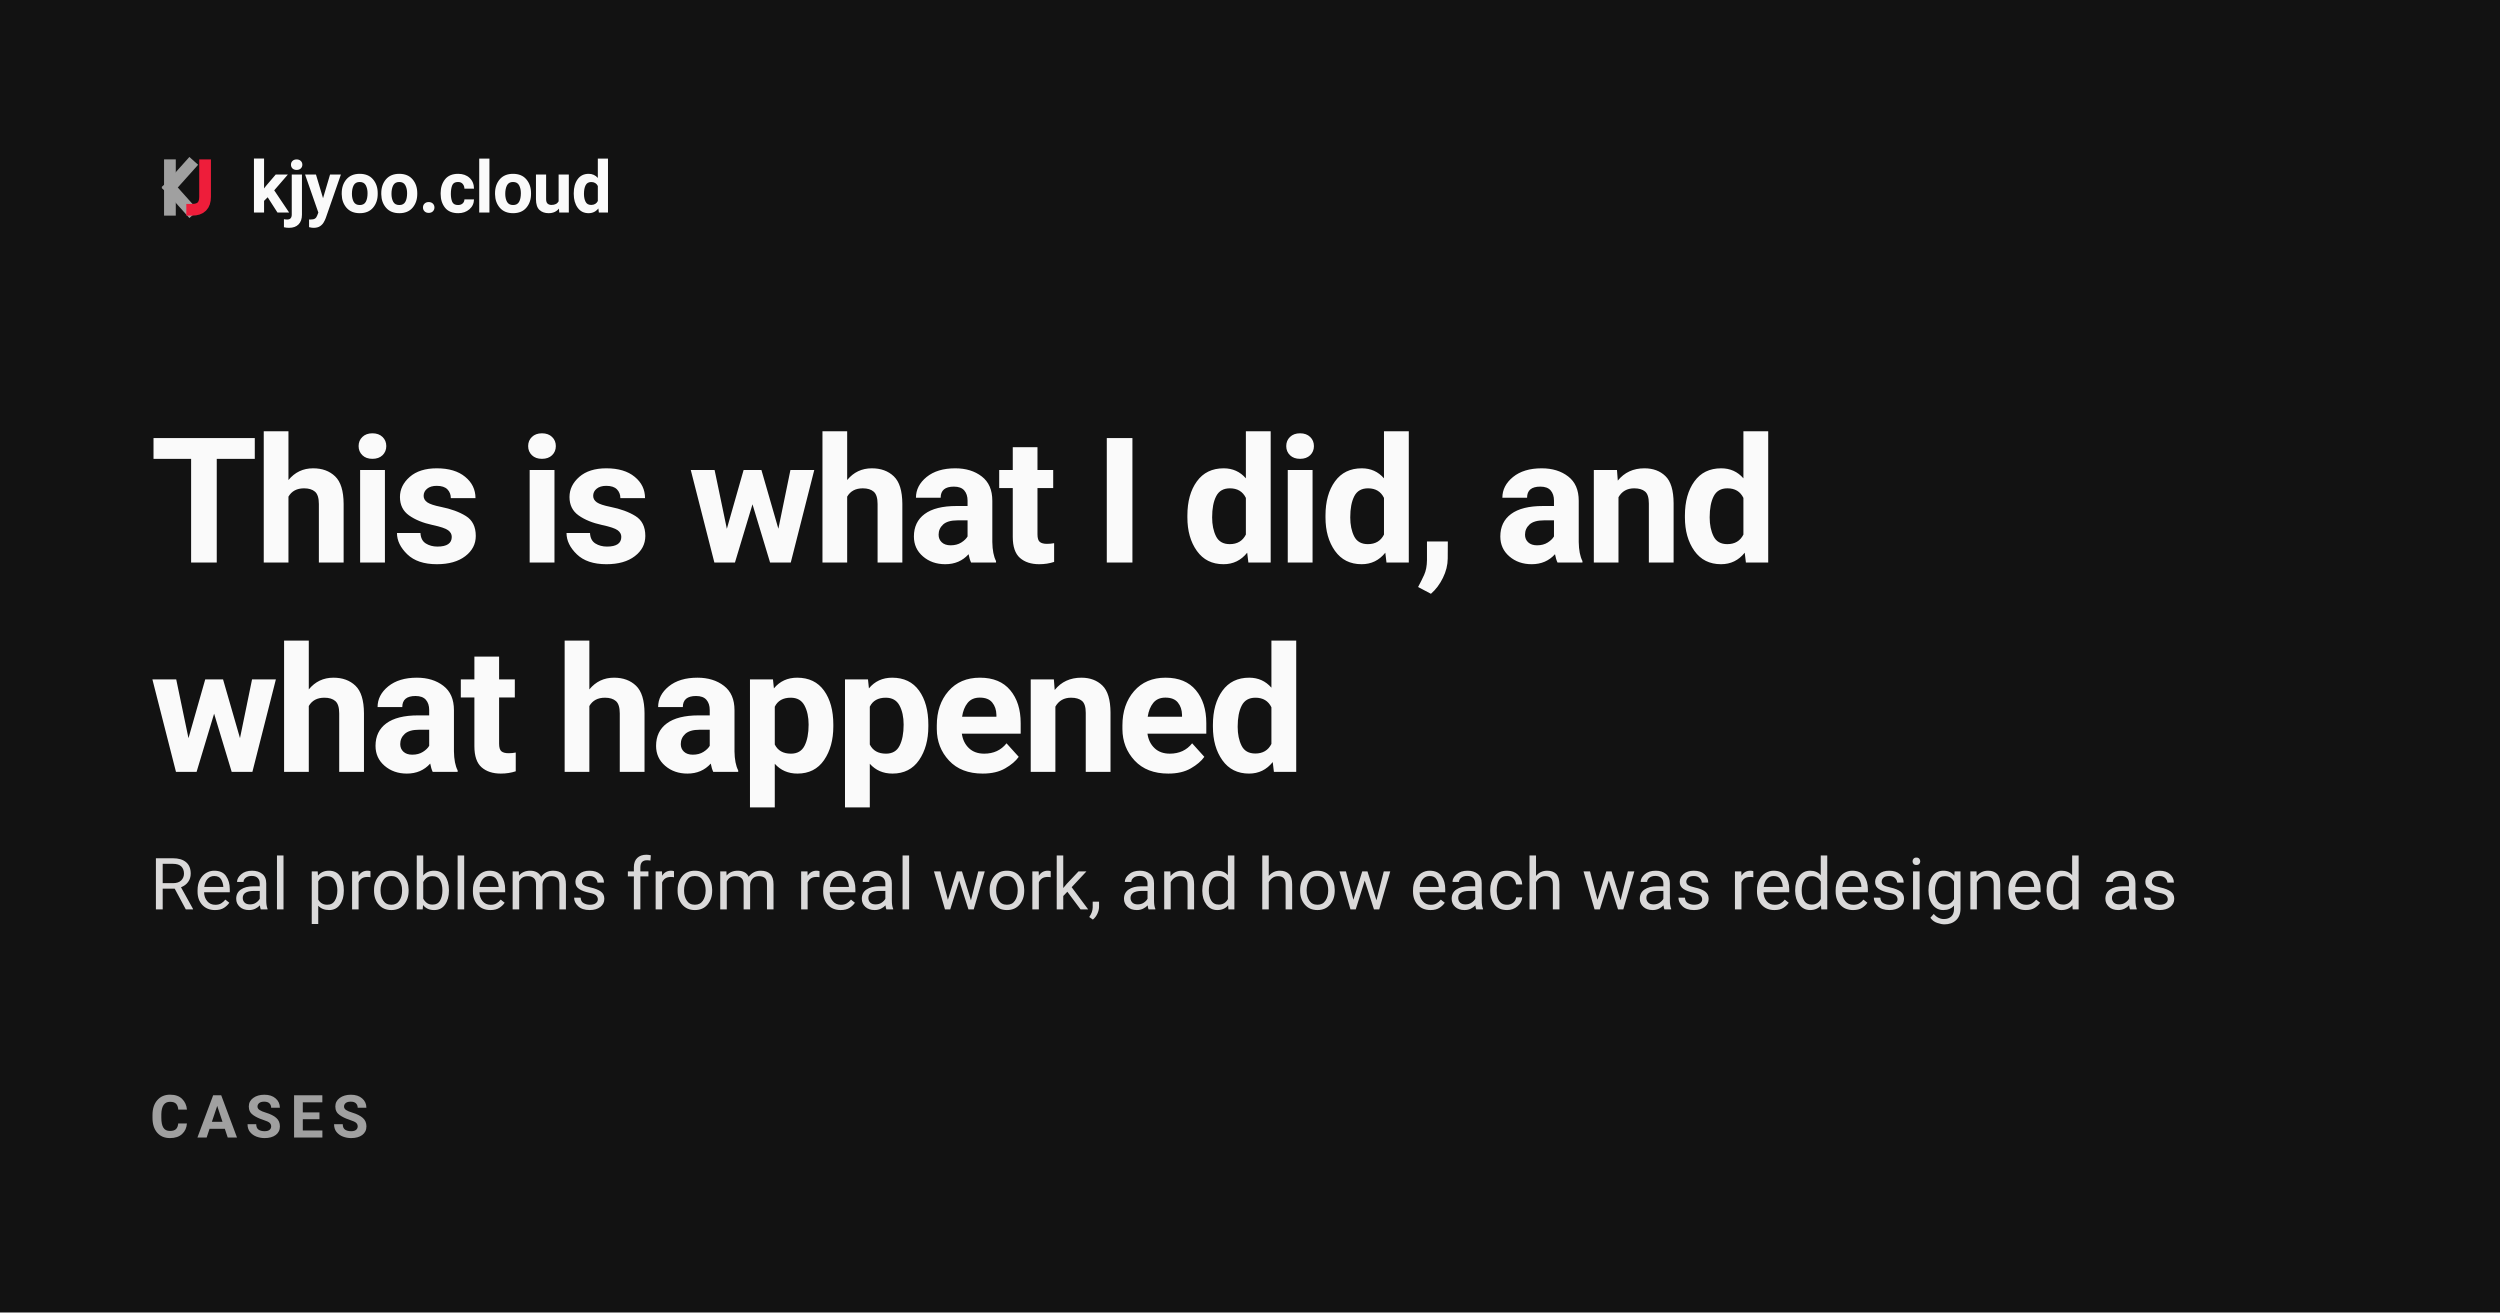
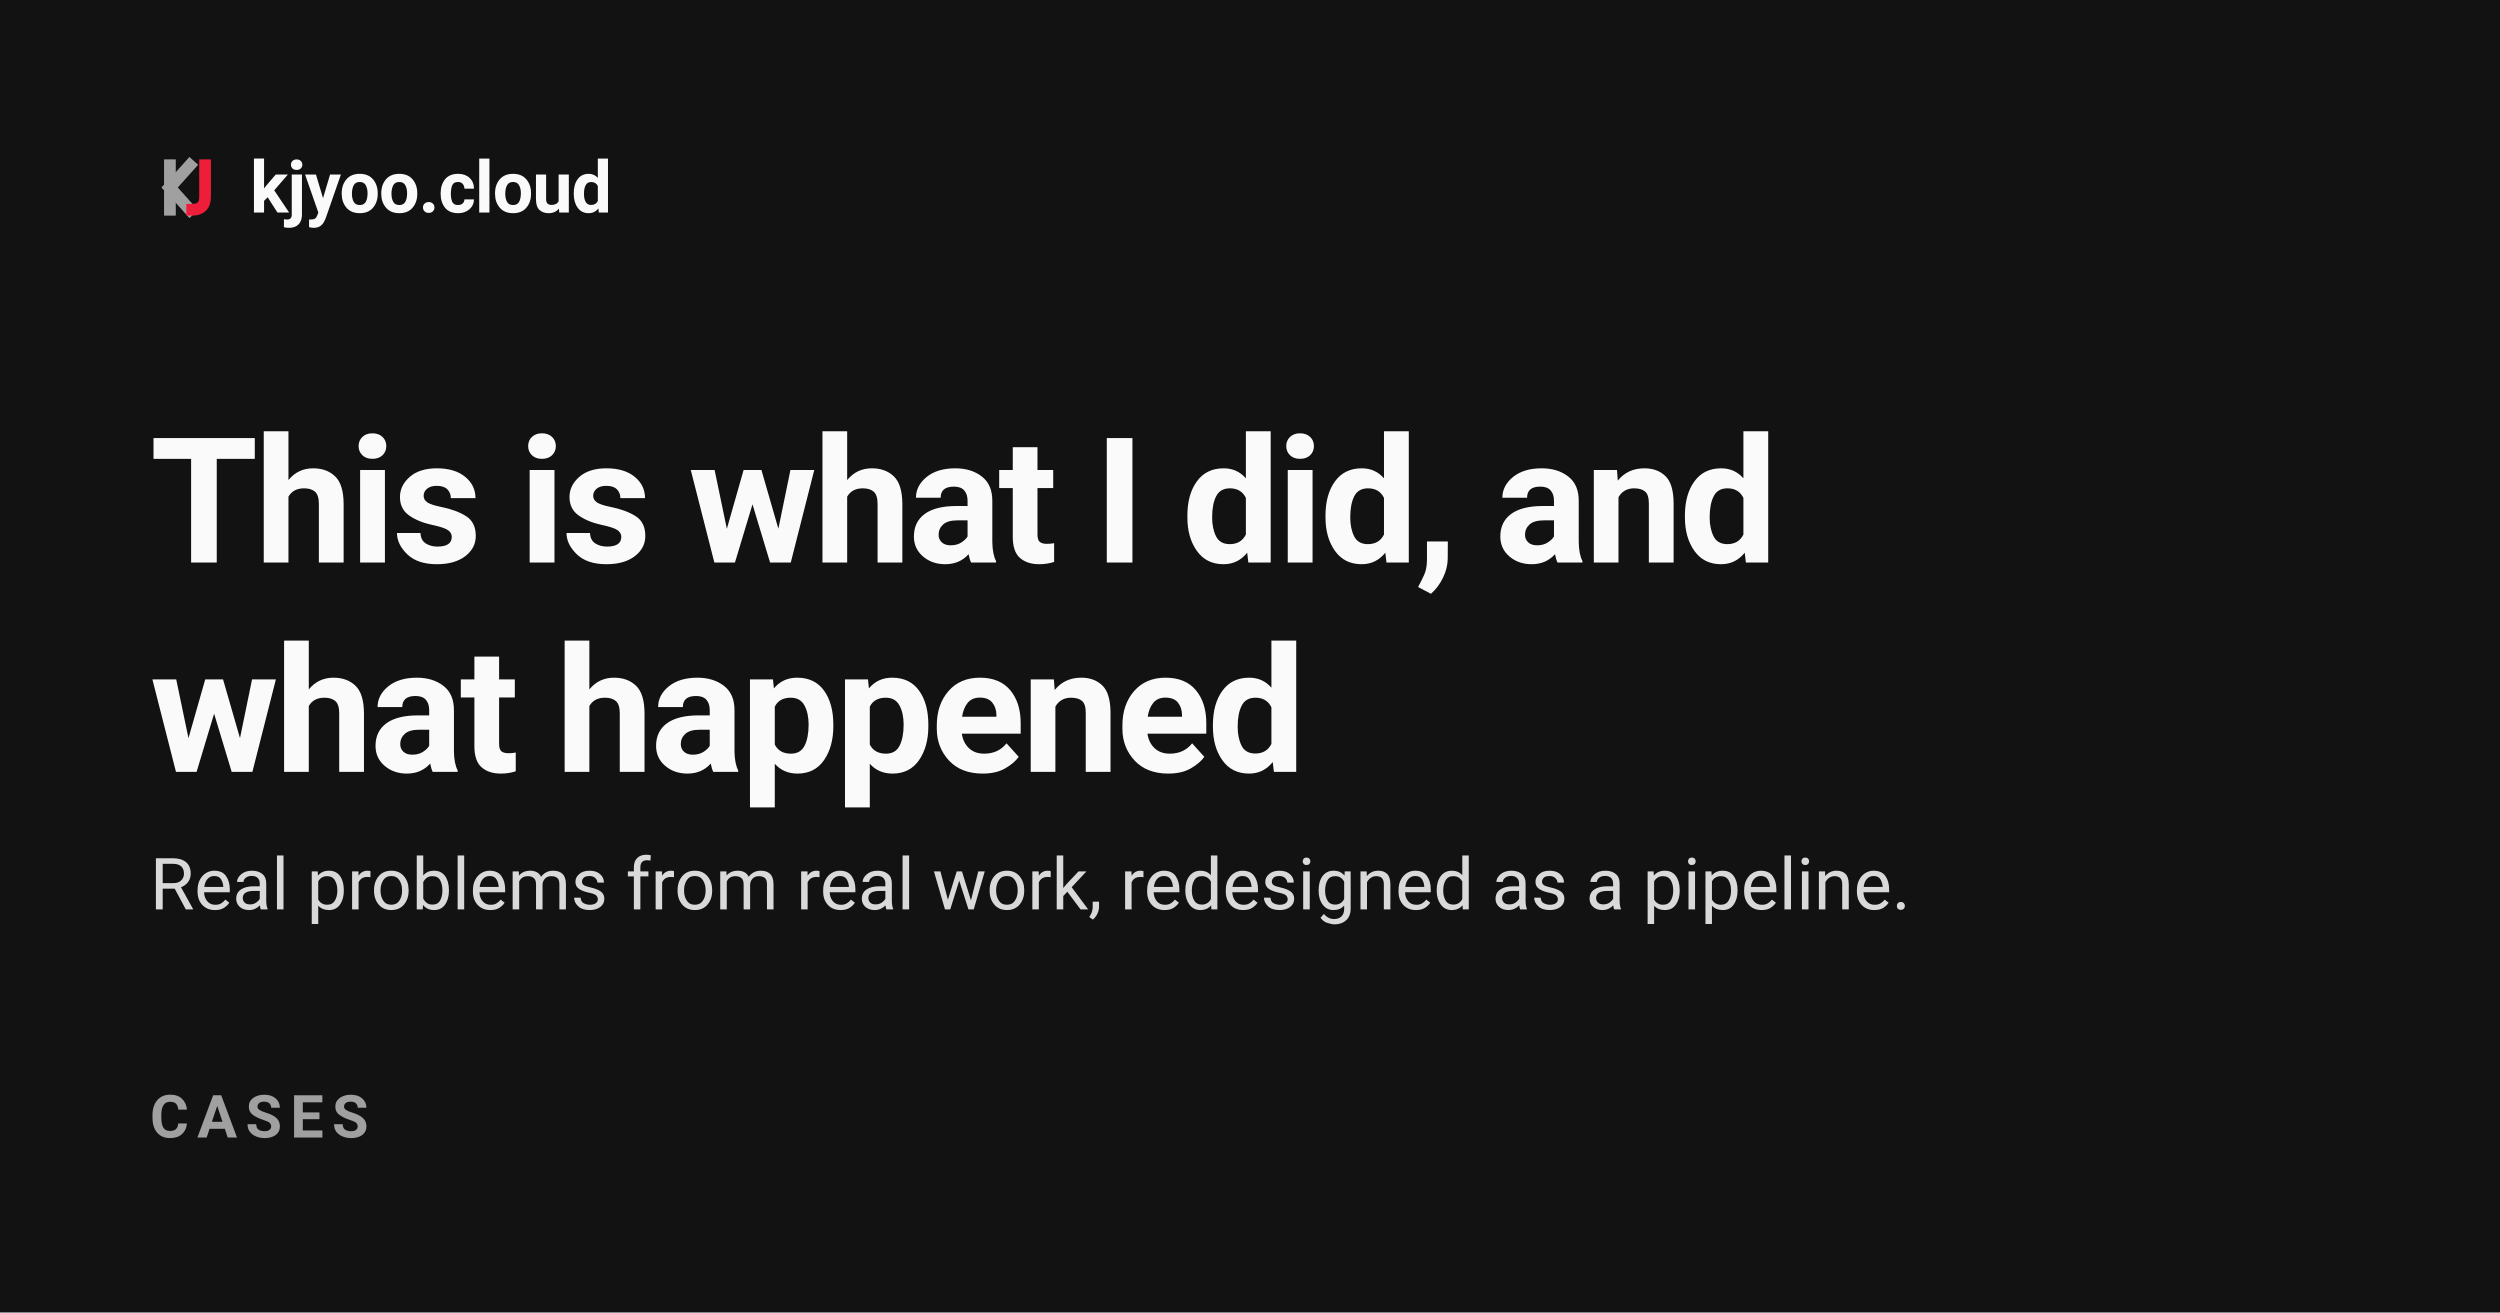
<svg xmlns="http://www.w3.org/2000/svg" viewBox="0 0 800 420" width="800" height="420">
  <rect width="800" height="420" fill="#121212" />
  <svg x="48" y="48" width="24" height="24" viewBox="0 0 64 64">
    <g fill="none" stroke-linecap="square" stroke-linejoin="miter">
      <path d="M17 13 V51" stroke="#A0A0A0" stroke-width="10" />
      <path d="M17 32 L34 13" stroke="#A0A0A0" stroke-width="10" />
      <path d="M17 32 L34 51" stroke="#A0A0A0" stroke-width="10" />
      <path d="M47 13 V40 Q47 51 36 51" stroke="#EE1D3A" stroke-width="10" />
    </g>
  </svg>
  <text x="80" y="68" font-family="'Nanum Gothic','Noto Sans KR',-apple-system,BlinkMacSystemFont,'Segoe UI',Roboto,sans-serif" font-size="23" font-weight="700" letter-spacing="-0.35" fill="#FAFAFA">kjyoo.cloud</text>
  <text x="48" y="180" font-family="'Nanum Gothic','Noto Sans KR',-apple-system,BlinkMacSystemFont,'Segoe UI',Roboto,sans-serif" font-size="56" font-weight="700" letter-spacing="-1.12" fill="#FAFAFA">This is what I did, and</text>
  <text x="48" y="247" font-family="'Nanum Gothic','Noto Sans KR',-apple-system,BlinkMacSystemFont,'Segoe UI',Roboto,sans-serif" font-size="56" font-weight="700" letter-spacing="-1.12" fill="#FAFAFA">what happened</text>
-   <text x="48" y="291" font-family="'Nanum Gothic','Noto Sans KR',-apple-system,BlinkMacSystemFont,'Segoe UI',Roboto,sans-serif" font-size="23" font-weight="400" fill="#DAD9D9">Real problems from real work, and how each was redesigned as</text>
+   <text x="48" y="291" font-family="'Nanum Gothic','Noto Sans KR',-apple-system,BlinkMacSystemFont,'Segoe UI',Roboto,sans-serif" font-size="23" font-weight="400" fill="#DAD9D9">Real problems from real work, redesigned as a pipeline.</text>
  <text x="48" y="364" font-family="'Nanum Gothic','Noto Sans KR',-apple-system,BlinkMacSystemFont,'Segoe UI',Roboto,sans-serif" font-size="19" font-weight="700" letter-spacing="2.66" fill="#A0A0A0">CASES</text>
</svg>
